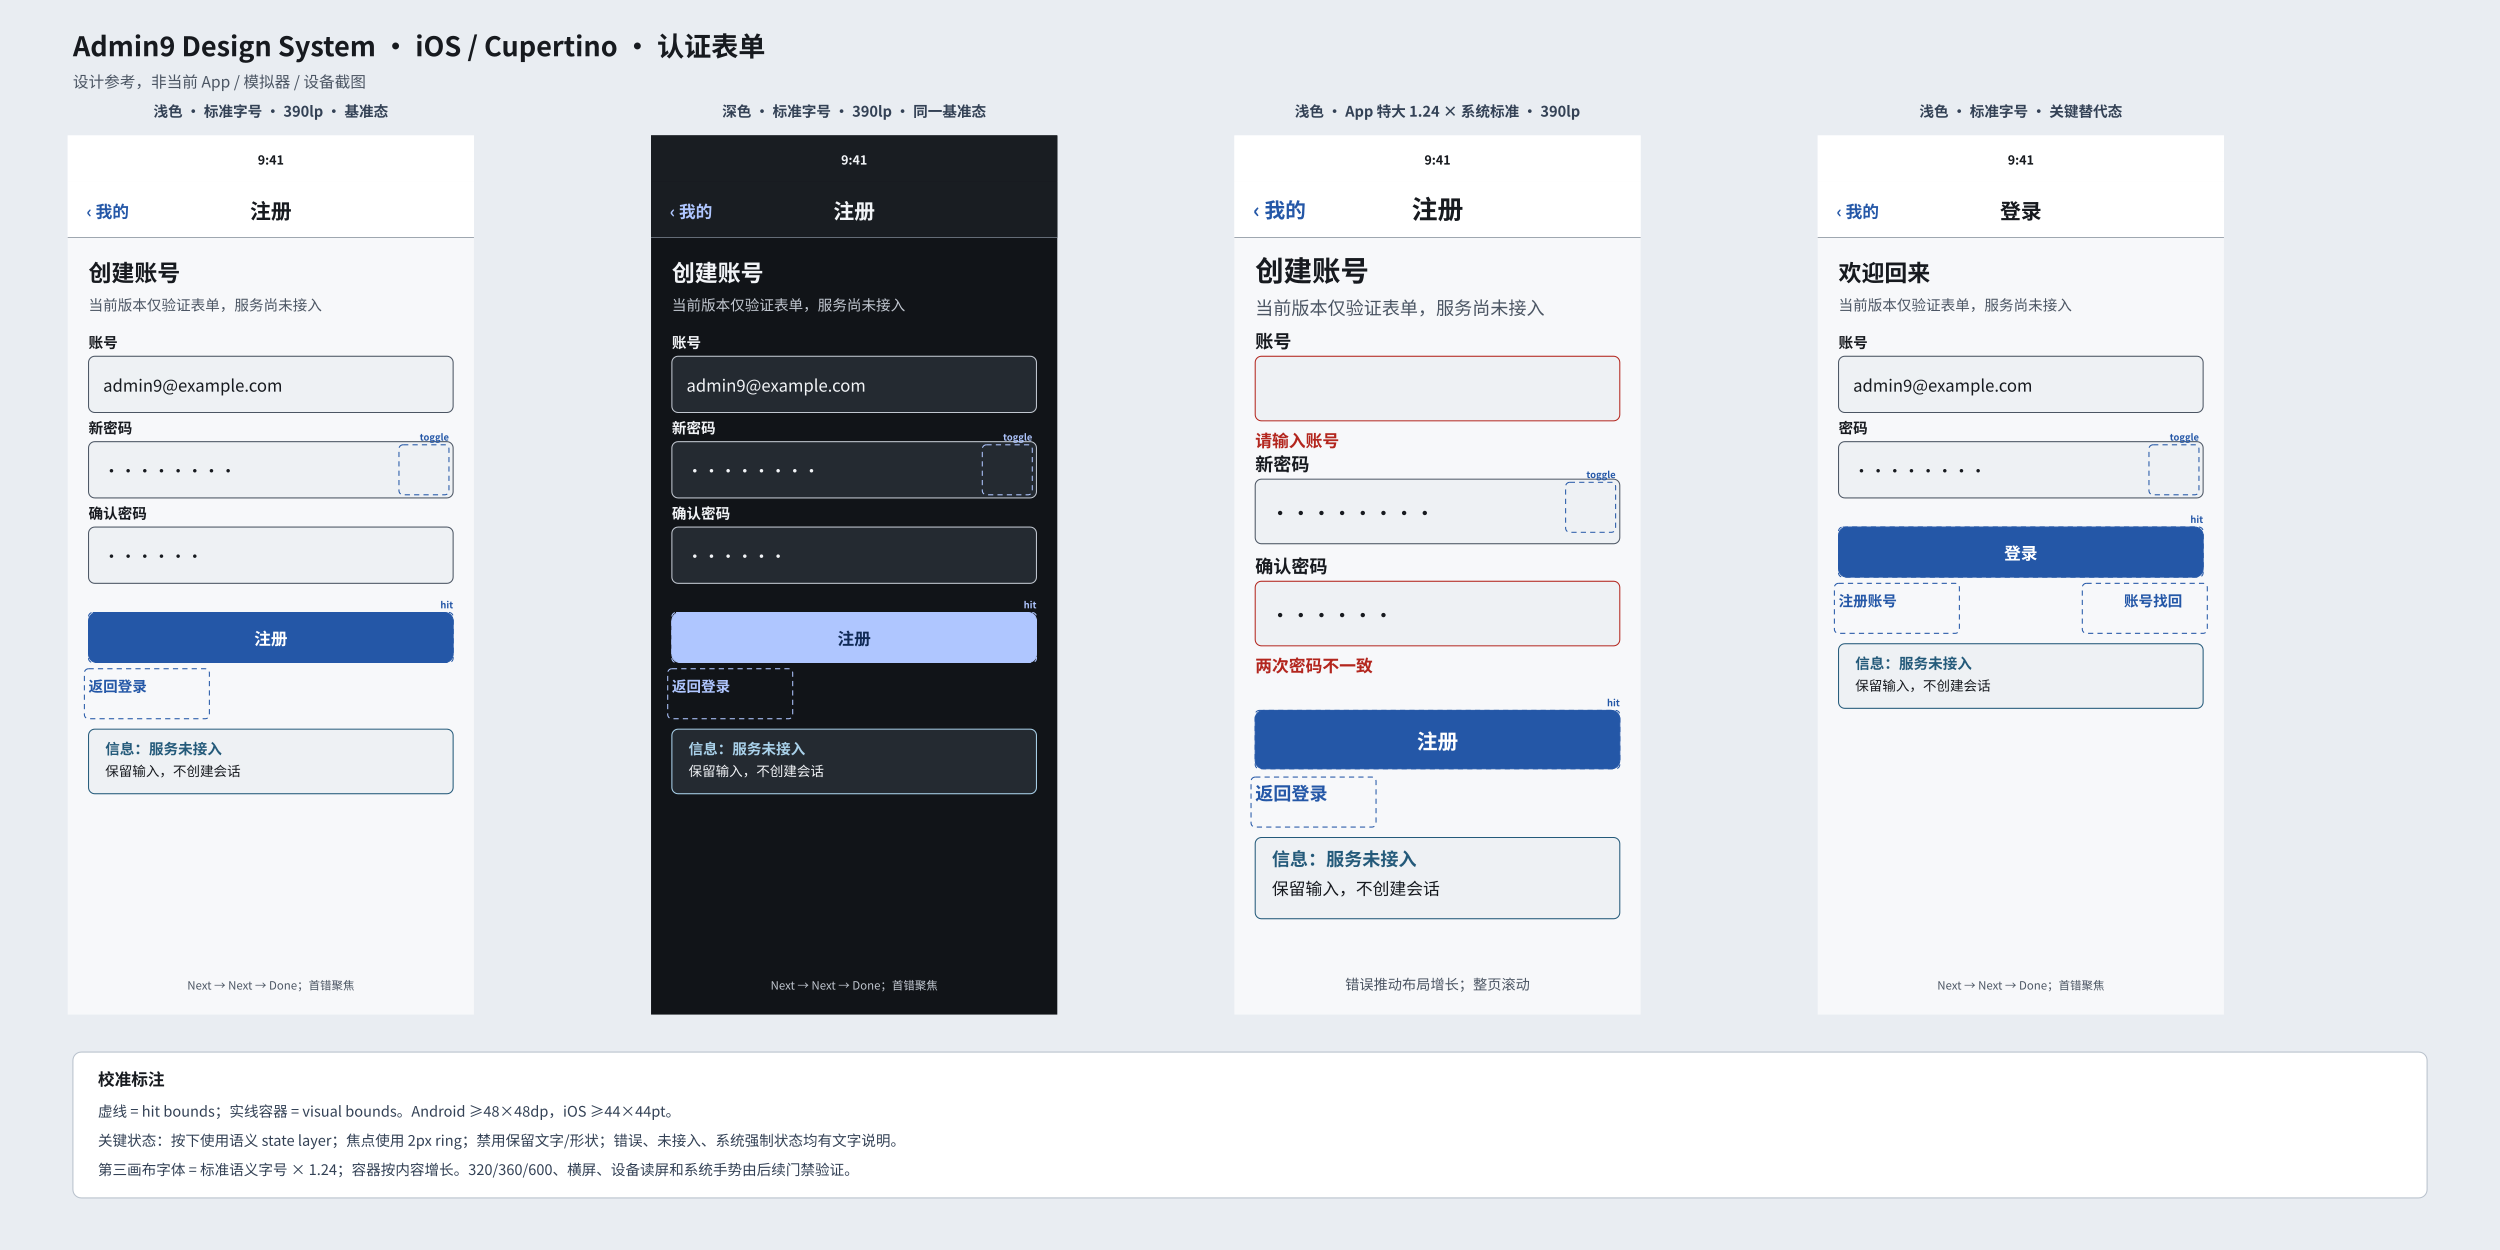
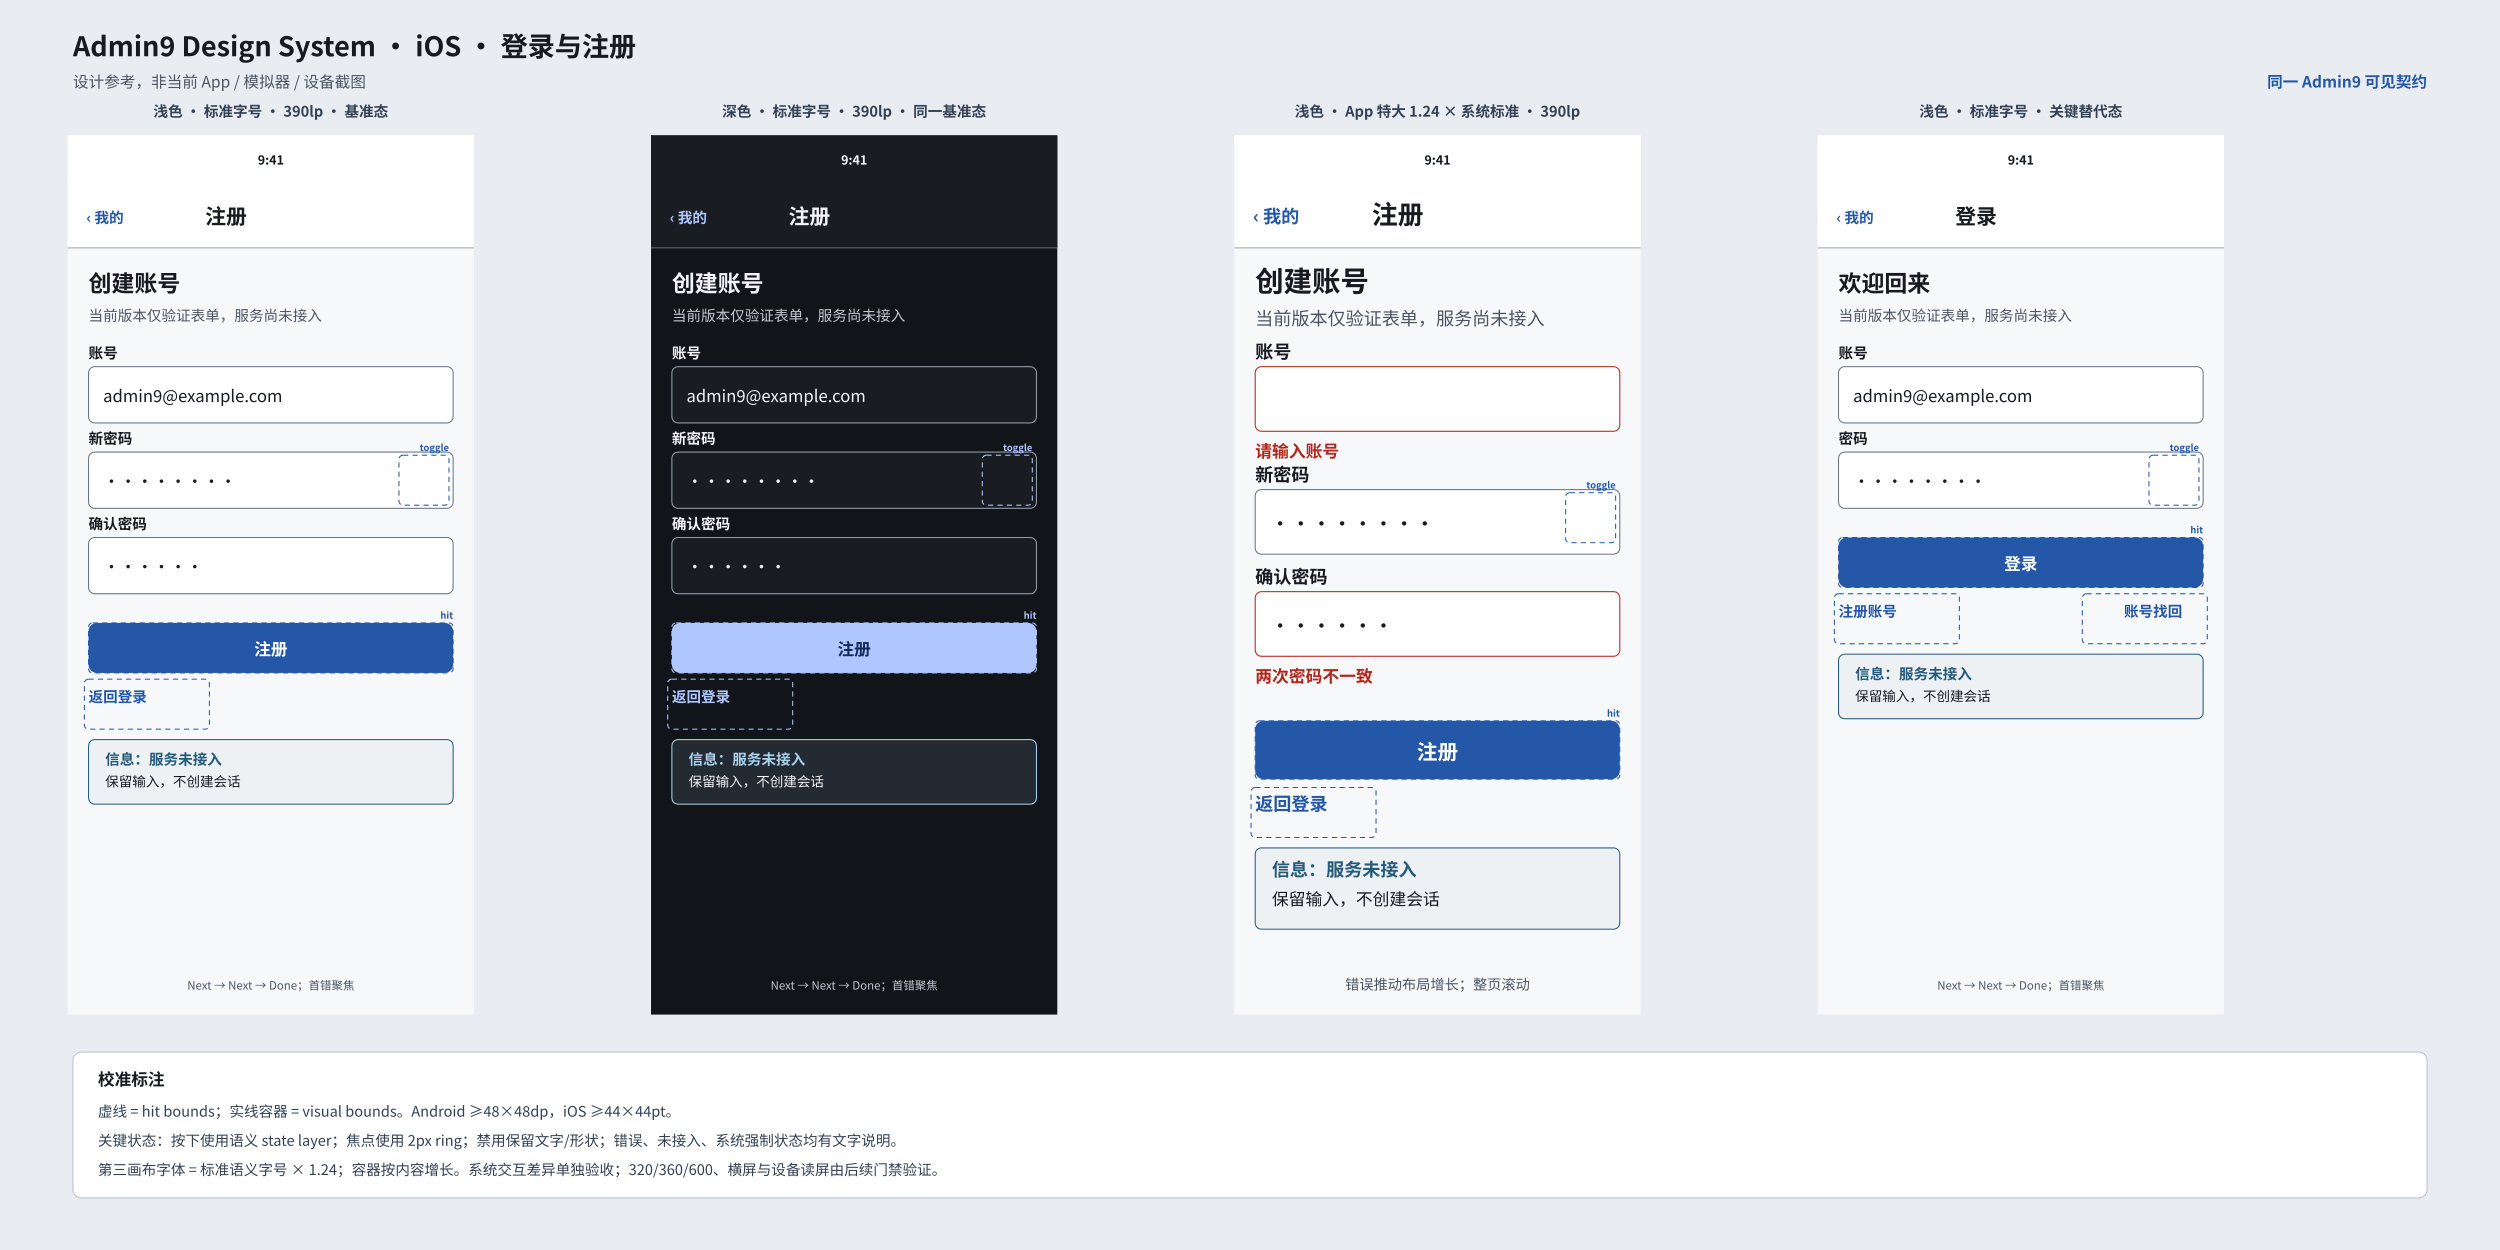
<svg xmlns="http://www.w3.org/2000/svg" width="2400" height="1200" viewBox="0 0 2400 1200">
  <rect x="0" y="0" width="2400" height="1200" rx="0" fill="#E9EDF2" stroke="none" />
-   <text x="70" y="54" font-size="26" font-weight="750" fill="#171A1F" text-anchor="start" font-family="-apple-system,BlinkMacSystemFont,'Noto Sans CJK SC','PingFang SC',Arial,sans-serif">Admin9 Design System · iOS / Cupertino · 认证表单</text>
+   <text x="70" y="54" font-size="26" font-weight="750" fill="#171A1F" text-anchor="start" font-family="-apple-system,BlinkMacSystemFont,'Noto Sans CJK SC','PingFang SC',Arial,sans-serif">Admin9 Design System · iOS · 登录与注册</text>
  <text x="70" y="84" font-size="15" font-weight="500" fill="#4B5563" text-anchor="start" font-family="-apple-system,BlinkMacSystemFont,'Noto Sans CJK SC','PingFang SC',Arial,sans-serif">设计参考，非当前 App / 模拟器 / 设备截图</text>
+   <text x="2330" y="84" font-size="15" font-weight="650" fill="#2457A7" text-anchor="end" font-family="-apple-system,BlinkMacSystemFont,'Noto Sans CJK SC','PingFang SC',Arial,sans-serif">同一 Admin9 可见契约</text>
  <text x="260" y="112" font-size="14" font-weight="650" fill="#334155" text-anchor="middle" font-family="-apple-system,BlinkMacSystemFont,'Noto Sans CJK SC','PingFang SC',Arial,sans-serif">浅色 · 标准字号 · 390lp · 基准态</text>
  <g transform="translate(65,130)">
    <rect x="0" y="0" width="390" height="844" rx="0" fill="#F7F8FA" stroke="none" />
    <rect x="0" y="0" width="390" height="44" rx="0" fill="#FFFFFF" stroke="none" />
    <text x="195" y="28" font-size="12" font-weight="600" fill="#171A1F" text-anchor="middle" font-family="-apple-system,BlinkMacSystemFont,'Noto Sans CJK SC','PingFang SC',Arial,sans-serif">9:41</text>
-     <rect x="0" y="44" width="390" height="54" rx="0" fill="#FFFFFF" stroke="none" />
-     <text x="18" y="79" font-size="16" font-weight="600" fill="#2457A7" text-anchor="start" font-family="-apple-system,BlinkMacSystemFont,'Noto Sans CJK SC','PingFang SC',Arial,sans-serif">‹ 我的</text>
-     <text x="195" y="80" font-size="20" font-weight="700" fill="#171A1F" text-anchor="middle" font-family="-apple-system,BlinkMacSystemFont,'Noto Sans CJK SC','PingFang SC',Arial,sans-serif">注册</text>
-     <line x1="0" y1="98" x2="390" y2="98" stroke="#687482" stroke-width="0.6" />
-     <text x="20" y="140" font-size="22" font-weight="700" fill="#171A1F" text-anchor="start" font-family="-apple-system,BlinkMacSystemFont,'Noto Sans CJK SC','PingFang SC',Arial,sans-serif">创建账号</text>
-     <text x="20" y="168" font-size="14" font-weight="400" fill="#4B5563" text-anchor="start" font-family="-apple-system,BlinkMacSystemFont,'Noto Sans CJK SC','PingFang SC',Arial,sans-serif">当前版本仅验证表单，服务尚未接入</text>
-     <text x="20" y="204" font-size="14" font-weight="600" fill="#171A1F" text-anchor="start" font-family="-apple-system,BlinkMacSystemFont,'Noto Sans CJK SC','PingFang SC',Arial,sans-serif">账号</text>
-     <rect x="20" y="212" width="350" height="54" rx="6" fill="#EEF1F4" stroke="#4B5563" />
-     <text x="34" y="246" font-size="16" font-weight="400" fill="#171A1F" text-anchor="start" font-family="-apple-system,BlinkMacSystemFont,'Noto Sans CJK SC','PingFang SC',Arial,sans-serif">admin9@example.com</text>
-     <text x="20" y="286" font-size="14" font-weight="600" fill="#171A1F" text-anchor="start" font-family="-apple-system,BlinkMacSystemFont,'Noto Sans CJK SC','PingFang SC',Arial,sans-serif">新密码</text>
-     <rect x="20" y="294" width="350" height="54" rx="6" fill="#EEF1F4" stroke="#4B5563" />
-     <text x="34" y="328" font-size="16" font-weight="400" fill="#171A1F" text-anchor="start" font-family="-apple-system,BlinkMacSystemFont,'Noto Sans CJK SC','PingFang SC',Arial,sans-serif">••••••••</text>
-     <rect x="318" y="297" width="48" height="48" rx="4" fill="none" stroke="#2457A7" stroke-dasharray="5 4" />
-     <text x="366" y="293" font-size="9" font-weight="600" fill="#2457A7" text-anchor="end" font-family="-apple-system,BlinkMacSystemFont,'Noto Sans CJK SC','PingFang SC',Arial,sans-serif">toggle</text>
-     <text x="20" y="368" font-size="14" font-weight="600" fill="#171A1F" text-anchor="start" font-family="-apple-system,BlinkMacSystemFont,'Noto Sans CJK SC','PingFang SC',Arial,sans-serif">确认密码</text>
-     <rect x="20" y="376" width="350" height="54" rx="6" fill="#EEF1F4" stroke="#4B5563" />
-     <text x="34" y="410" font-size="16" font-weight="400" fill="#171A1F" text-anchor="start" font-family="-apple-system,BlinkMacSystemFont,'Noto Sans CJK SC','PingFang SC',Arial,sans-serif">••••••</text>
-     <rect x="20" y="458" width="350" height="48" rx="8" fill="#2457A7" stroke="#2457A7" />
-     <text x="195" y="489" font-size="16" font-weight="650" fill="#FFFFFF" text-anchor="middle" font-family="-apple-system,BlinkMacSystemFont,'Noto Sans CJK SC','PingFang SC',Arial,sans-serif">注册</text>
-     <rect x="20" y="458" width="350" height="48" rx="4" fill="none" stroke="#2457A7" stroke-dasharray="5 4" />
-     <text x="370" y="454" font-size="9" font-weight="600" fill="#2457A7" text-anchor="end" font-family="-apple-system,BlinkMacSystemFont,'Noto Sans CJK SC','PingFang SC',Arial,sans-serif">hit</text>
-     <text x="20" y="534" font-size="14" font-weight="600" fill="#2457A7" text-anchor="start" font-family="-apple-system,BlinkMacSystemFont,'Noto Sans CJK SC','PingFang SC',Arial,sans-serif">返回登录</text>
-     <rect x="16" y="512" width="120" height="48" rx="4" fill="none" stroke="#2457A7" stroke-dasharray="5 4" />
-     <rect x="20" y="570" width="350" height="62" rx="6" fill="#EEF1F4" stroke="#245A7A" />
-     <text x="36" y="594" font-size="14" font-weight="700" fill="#245A7A" text-anchor="start" font-family="-apple-system,BlinkMacSystemFont,'Noto Sans CJK SC','PingFang SC',Arial,sans-serif">信息：服务未接入</text>
-     <text x="36" y="615" font-size="13" font-weight="400" fill="#171A1F" text-anchor="start" font-family="-apple-system,BlinkMacSystemFont,'Noto Sans CJK SC','PingFang SC',Arial,sans-serif">保留输入，不创建会话</text>
+     <rect x="0" y="44" width="390" height="64" rx="0" fill="#FFFFFF" stroke="none" />
+     <text x="18" y="84" font-size="14" font-weight="650" fill="#2457A7" text-anchor="start" font-family="-apple-system,BlinkMacSystemFont,'Noto Sans CJK SC','PingFang SC',Arial,sans-serif">‹ 我的</text>
+     <text x="132" y="85" font-size="20" font-weight="700" fill="#171A1F" text-anchor="start" font-family="-apple-system,BlinkMacSystemFont,'Noto Sans CJK SC','PingFang SC',Arial,sans-serif">注册</text>
+     <line x1="0" y1="108" x2="390" y2="108" stroke="#687482" stroke-width="0.6" />
+     <text x="20" y="150" font-size="22" font-weight="700" fill="#171A1F" text-anchor="start" font-family="-apple-system,BlinkMacSystemFont,'Noto Sans CJK SC','PingFang SC',Arial,sans-serif">创建账号</text>
+     <text x="20" y="178" font-size="14" font-weight="400" fill="#4B5563" text-anchor="start" font-family="-apple-system,BlinkMacSystemFont,'Noto Sans CJK SC','PingFang SC',Arial,sans-serif">当前版本仅验证表单，服务尚未接入</text>
+     <text x="20" y="214" font-size="14" font-weight="600" fill="#171A1F" text-anchor="start" font-family="-apple-system,BlinkMacSystemFont,'Noto Sans CJK SC','PingFang SC',Arial,sans-serif">账号</text>
+     <rect x="20" y="222" width="350" height="54" rx="6" fill="#FFFFFF" stroke="#687482" />
+     <text x="34" y="256" font-size="16" font-weight="400" fill="#171A1F" text-anchor="start" font-family="-apple-system,BlinkMacSystemFont,'Noto Sans CJK SC','PingFang SC',Arial,sans-serif">admin9@example.com</text>
+     <text x="20" y="296" font-size="14" font-weight="600" fill="#171A1F" text-anchor="start" font-family="-apple-system,BlinkMacSystemFont,'Noto Sans CJK SC','PingFang SC',Arial,sans-serif">新密码</text>
+     <rect x="20" y="304" width="350" height="54" rx="6" fill="#FFFFFF" stroke="#687482" />
+     <text x="34" y="338" font-size="16" font-weight="400" fill="#171A1F" text-anchor="start" font-family="-apple-system,BlinkMacSystemFont,'Noto Sans CJK SC','PingFang SC',Arial,sans-serif">••••••••</text>
+     <rect x="318" y="307" width="48" height="48" rx="4" fill="none" stroke="#2457A7" stroke-dasharray="5 4" />
+     <text x="366" y="303" font-size="9" font-weight="600" fill="#2457A7" text-anchor="end" font-family="-apple-system,BlinkMacSystemFont,'Noto Sans CJK SC','PingFang SC',Arial,sans-serif">toggle</text>
+     <text x="20" y="378" font-size="14" font-weight="600" fill="#171A1F" text-anchor="start" font-family="-apple-system,BlinkMacSystemFont,'Noto Sans CJK SC','PingFang SC',Arial,sans-serif">确认密码</text>
+     <rect x="20" y="386" width="350" height="54" rx="6" fill="#FFFFFF" stroke="#687482" />
+     <text x="34" y="420" font-size="16" font-weight="400" fill="#171A1F" text-anchor="start" font-family="-apple-system,BlinkMacSystemFont,'Noto Sans CJK SC','PingFang SC',Arial,sans-serif">••••••</text>
+     <rect x="20" y="468" width="350" height="48" rx="8" fill="#2457A7" stroke="none" />
+     <text x="195" y="499" font-size="16" font-weight="650" fill="#FFFFFF" text-anchor="middle" font-family="-apple-system,BlinkMacSystemFont,'Noto Sans CJK SC','PingFang SC',Arial,sans-serif">注册</text>
+     <rect x="20" y="468" width="350" height="48" rx="4" fill="none" stroke="#2457A7" stroke-dasharray="5 4" />
+     <text x="370" y="464" font-size="9" font-weight="600" fill="#2457A7" text-anchor="end" font-family="-apple-system,BlinkMacSystemFont,'Noto Sans CJK SC','PingFang SC',Arial,sans-serif">hit</text>
+     <text x="20" y="544" font-size="14" font-weight="600" fill="#2457A7" text-anchor="start" font-family="-apple-system,BlinkMacSystemFont,'Noto Sans CJK SC','PingFang SC',Arial,sans-serif">返回登录</text>
+     <rect x="16" y="522" width="120" height="48" rx="4" fill="none" stroke="#2457A7" stroke-dasharray="5 4" />
+     <rect x="20" y="580" width="350" height="62" rx="6" fill="#EEF1F4" stroke="#245A7A" />
+     <text x="36" y="604" font-size="14" font-weight="700" fill="#245A7A" text-anchor="start" font-family="-apple-system,BlinkMacSystemFont,'Noto Sans CJK SC','PingFang SC',Arial,sans-serif">信息：服务未接入</text>
+     <text x="36" y="625" font-size="13" font-weight="400" fill="#171A1F" text-anchor="start" font-family="-apple-system,BlinkMacSystemFont,'Noto Sans CJK SC','PingFang SC',Arial,sans-serif">保留输入，不创建会话</text>
    <text x="195" y="820" font-size="11" font-weight="500" fill="#4B5563" text-anchor="middle" font-family="-apple-system,BlinkMacSystemFont,'Noto Sans CJK SC','PingFang SC',Arial,sans-serif">Next → Next → Done；首错聚焦</text>
  </g>
  <text x="820" y="112" font-size="14" font-weight="650" fill="#334155" text-anchor="middle" font-family="-apple-system,BlinkMacSystemFont,'Noto Sans CJK SC','PingFang SC',Arial,sans-serif">深色 · 标准字号 · 390lp · 同一基准态</text>
  <g transform="translate(625,130)">
    <rect x="0" y="0" width="390" height="844" rx="0" fill="#111418" stroke="none" />
    <rect x="0" y="0" width="390" height="44" rx="0" fill="#191D22" stroke="none" />
    <text x="195" y="28" font-size="12" font-weight="600" fill="#F2F4F7" text-anchor="middle" font-family="-apple-system,BlinkMacSystemFont,'Noto Sans CJK SC','PingFang SC',Arial,sans-serif">9:41</text>
-     <rect x="0" y="44" width="390" height="54" rx="0" fill="#191D22" stroke="none" />
-     <text x="18" y="79" font-size="16" font-weight="600" fill="#AFC6FF" text-anchor="start" font-family="-apple-system,BlinkMacSystemFont,'Noto Sans CJK SC','PingFang SC',Arial,sans-serif">‹ 我的</text>
-     <text x="195" y="80" font-size="20" font-weight="700" fill="#F2F4F7" text-anchor="middle" font-family="-apple-system,BlinkMacSystemFont,'Noto Sans CJK SC','PingFang SC',Arial,sans-serif">注册</text>
-     <line x1="0" y1="98" x2="390" y2="98" stroke="#929EAC" stroke-width="0.6" />
-     <text x="20" y="140" font-size="22" font-weight="700" fill="#F2F4F7" text-anchor="start" font-family="-apple-system,BlinkMacSystemFont,'Noto Sans CJK SC','PingFang SC',Arial,sans-serif">创建账号</text>
-     <text x="20" y="168" font-size="14" font-weight="400" fill="#C1C7D0" text-anchor="start" font-family="-apple-system,BlinkMacSystemFont,'Noto Sans CJK SC','PingFang SC',Arial,sans-serif">当前版本仅验证表单，服务尚未接入</text>
-     <text x="20" y="204" font-size="14" font-weight="600" fill="#F2F4F7" text-anchor="start" font-family="-apple-system,BlinkMacSystemFont,'Noto Sans CJK SC','PingFang SC',Arial,sans-serif">账号</text>
-     <rect x="20" y="212" width="350" height="54" rx="6" fill="#242A31" stroke="#C1C7D0" />
-     <text x="34" y="246" font-size="16" font-weight="400" fill="#F2F4F7" text-anchor="start" font-family="-apple-system,BlinkMacSystemFont,'Noto Sans CJK SC','PingFang SC',Arial,sans-serif">admin9@example.com</text>
-     <text x="20" y="286" font-size="14" font-weight="600" fill="#F2F4F7" text-anchor="start" font-family="-apple-system,BlinkMacSystemFont,'Noto Sans CJK SC','PingFang SC',Arial,sans-serif">新密码</text>
-     <rect x="20" y="294" width="350" height="54" rx="6" fill="#242A31" stroke="#C1C7D0" />
-     <text x="34" y="328" font-size="16" font-weight="400" fill="#F2F4F7" text-anchor="start" font-family="-apple-system,BlinkMacSystemFont,'Noto Sans CJK SC','PingFang SC',Arial,sans-serif">••••••••</text>
-     <rect x="318" y="297" width="48" height="48" rx="4" fill="none" stroke="#AFC6FF" stroke-dasharray="5 4" />
-     <text x="366" y="293" font-size="9" font-weight="600" fill="#AFC6FF" text-anchor="end" font-family="-apple-system,BlinkMacSystemFont,'Noto Sans CJK SC','PingFang SC',Arial,sans-serif">toggle</text>
-     <text x="20" y="368" font-size="14" font-weight="600" fill="#F2F4F7" text-anchor="start" font-family="-apple-system,BlinkMacSystemFont,'Noto Sans CJK SC','PingFang SC',Arial,sans-serif">确认密码</text>
-     <rect x="20" y="376" width="350" height="54" rx="6" fill="#242A31" stroke="#C1C7D0" />
-     <text x="34" y="410" font-size="16" font-weight="400" fill="#F2F4F7" text-anchor="start" font-family="-apple-system,BlinkMacSystemFont,'Noto Sans CJK SC','PingFang SC',Arial,sans-serif">••••••</text>
-     <rect x="20" y="458" width="350" height="48" rx="8" fill="#AFC6FF" stroke="#AFC6FF" />
-     <text x="195" y="489" font-size="16" font-weight="650" fill="#102A56" text-anchor="middle" font-family="-apple-system,BlinkMacSystemFont,'Noto Sans CJK SC','PingFang SC',Arial,sans-serif">注册</text>
-     <rect x="20" y="458" width="350" height="48" rx="4" fill="none" stroke="#AFC6FF" stroke-dasharray="5 4" />
-     <text x="370" y="454" font-size="9" font-weight="600" fill="#AFC6FF" text-anchor="end" font-family="-apple-system,BlinkMacSystemFont,'Noto Sans CJK SC','PingFang SC',Arial,sans-serif">hit</text>
-     <text x="20" y="534" font-size="14" font-weight="600" fill="#AFC6FF" text-anchor="start" font-family="-apple-system,BlinkMacSystemFont,'Noto Sans CJK SC','PingFang SC',Arial,sans-serif">返回登录</text>
-     <rect x="16" y="512" width="120" height="48" rx="4" fill="none" stroke="#AFC6FF" stroke-dasharray="5 4" />
-     <rect x="20" y="570" width="350" height="62" rx="6" fill="#242A31" stroke="#A9D1EA" />
-     <text x="36" y="594" font-size="14" font-weight="700" fill="#A9D1EA" text-anchor="start" font-family="-apple-system,BlinkMacSystemFont,'Noto Sans CJK SC','PingFang SC',Arial,sans-serif">信息：服务未接入</text>
-     <text x="36" y="615" font-size="13" font-weight="400" fill="#F2F4F7" text-anchor="start" font-family="-apple-system,BlinkMacSystemFont,'Noto Sans CJK SC','PingFang SC',Arial,sans-serif">保留输入，不创建会话</text>
+     <rect x="0" y="44" width="390" height="64" rx="0" fill="#191D22" stroke="none" />
+     <text x="18" y="84" font-size="14" font-weight="650" fill="#AFC6FF" text-anchor="start" font-family="-apple-system,BlinkMacSystemFont,'Noto Sans CJK SC','PingFang SC',Arial,sans-serif">‹ 我的</text>
+     <text x="132" y="85" font-size="20" font-weight="700" fill="#F2F4F7" text-anchor="start" font-family="-apple-system,BlinkMacSystemFont,'Noto Sans CJK SC','PingFang SC',Arial,sans-serif">注册</text>
+     <line x1="0" y1="108" x2="390" y2="108" stroke="#929EAC" stroke-width="0.6" />
+     <text x="20" y="150" font-size="22" font-weight="700" fill="#F2F4F7" text-anchor="start" font-family="-apple-system,BlinkMacSystemFont,'Noto Sans CJK SC','PingFang SC',Arial,sans-serif">创建账号</text>
+     <text x="20" y="178" font-size="14" font-weight="400" fill="#C1C7D0" text-anchor="start" font-family="-apple-system,BlinkMacSystemFont,'Noto Sans CJK SC','PingFang SC',Arial,sans-serif">当前版本仅验证表单，服务尚未接入</text>
+     <text x="20" y="214" font-size="14" font-weight="600" fill="#F2F4F7" text-anchor="start" font-family="-apple-system,BlinkMacSystemFont,'Noto Sans CJK SC','PingFang SC',Arial,sans-serif">账号</text>
+     <rect x="20" y="222" width="350" height="54" rx="6" fill="#191D22" stroke="#929EAC" />
+     <text x="34" y="256" font-size="16" font-weight="400" fill="#F2F4F7" text-anchor="start" font-family="-apple-system,BlinkMacSystemFont,'Noto Sans CJK SC','PingFang SC',Arial,sans-serif">admin9@example.com</text>
+     <text x="20" y="296" font-size="14" font-weight="600" fill="#F2F4F7" text-anchor="start" font-family="-apple-system,BlinkMacSystemFont,'Noto Sans CJK SC','PingFang SC',Arial,sans-serif">新密码</text>
+     <rect x="20" y="304" width="350" height="54" rx="6" fill="#191D22" stroke="#929EAC" />
+     <text x="34" y="338" font-size="16" font-weight="400" fill="#F2F4F7" text-anchor="start" font-family="-apple-system,BlinkMacSystemFont,'Noto Sans CJK SC','PingFang SC',Arial,sans-serif">••••••••</text>
+     <rect x="318" y="307" width="48" height="48" rx="4" fill="none" stroke="#AFC6FF" stroke-dasharray="5 4" />
+     <text x="366" y="303" font-size="9" font-weight="600" fill="#AFC6FF" text-anchor="end" font-family="-apple-system,BlinkMacSystemFont,'Noto Sans CJK SC','PingFang SC',Arial,sans-serif">toggle</text>
+     <text x="20" y="378" font-size="14" font-weight="600" fill="#F2F4F7" text-anchor="start" font-family="-apple-system,BlinkMacSystemFont,'Noto Sans CJK SC','PingFang SC',Arial,sans-serif">确认密码</text>
+     <rect x="20" y="386" width="350" height="54" rx="6" fill="#191D22" stroke="#929EAC" />
+     <text x="34" y="420" font-size="16" font-weight="400" fill="#F2F4F7" text-anchor="start" font-family="-apple-system,BlinkMacSystemFont,'Noto Sans CJK SC','PingFang SC',Arial,sans-serif">••••••</text>
+     <rect x="20" y="468" width="350" height="48" rx="8" fill="#AFC6FF" stroke="none" />
+     <text x="195" y="499" font-size="16" font-weight="650" fill="#102A56" text-anchor="middle" font-family="-apple-system,BlinkMacSystemFont,'Noto Sans CJK SC','PingFang SC',Arial,sans-serif">注册</text>
+     <rect x="20" y="468" width="350" height="48" rx="4" fill="none" stroke="#AFC6FF" stroke-dasharray="5 4" />
+     <text x="370" y="464" font-size="9" font-weight="600" fill="#AFC6FF" text-anchor="end" font-family="-apple-system,BlinkMacSystemFont,'Noto Sans CJK SC','PingFang SC',Arial,sans-serif">hit</text>
+     <text x="20" y="544" font-size="14" font-weight="600" fill="#AFC6FF" text-anchor="start" font-family="-apple-system,BlinkMacSystemFont,'Noto Sans CJK SC','PingFang SC',Arial,sans-serif">返回登录</text>
+     <rect x="16" y="522" width="120" height="48" rx="4" fill="none" stroke="#AFC6FF" stroke-dasharray="5 4" />
+     <rect x="20" y="580" width="350" height="62" rx="6" fill="#242A31" stroke="#A9D1EA" />
+     <text x="36" y="604" font-size="14" font-weight="700" fill="#A9D1EA" text-anchor="start" font-family="-apple-system,BlinkMacSystemFont,'Noto Sans CJK SC','PingFang SC',Arial,sans-serif">信息：服务未接入</text>
+     <text x="36" y="625" font-size="13" font-weight="400" fill="#F2F4F7" text-anchor="start" font-family="-apple-system,BlinkMacSystemFont,'Noto Sans CJK SC','PingFang SC',Arial,sans-serif">保留输入，不创建会话</text>
    <text x="195" y="820" font-size="11" font-weight="500" fill="#C1C7D0" text-anchor="middle" font-family="-apple-system,BlinkMacSystemFont,'Noto Sans CJK SC','PingFang SC',Arial,sans-serif">Next → Next → Done；首错聚焦</text>
  </g>
  <text x="1380" y="112" font-size="14" font-weight="650" fill="#334155" text-anchor="middle" font-family="-apple-system,BlinkMacSystemFont,'Noto Sans CJK SC','PingFang SC',Arial,sans-serif">浅色 · App 特大 1.24 × 系统标准 · 390lp</text>
  <g transform="translate(1185,130)">
    <rect x="0" y="0" width="390" height="844" rx="0" fill="#F7F8FA" stroke="none" />
    <rect x="0" y="0" width="390" height="44" rx="0" fill="#FFFFFF" stroke="none" />
    <text x="195" y="28" font-size="12" font-weight="600" fill="#171A1F" text-anchor="middle" font-family="-apple-system,BlinkMacSystemFont,'Noto Sans CJK SC','PingFang SC',Arial,sans-serif">9:41</text>
-     <rect x="0" y="44" width="390" height="54" rx="0" fill="#FFFFFF" stroke="none" />
-     <text x="18" y="79" font-size="19.84" font-weight="600" fill="#2457A7" text-anchor="start" font-family="-apple-system,BlinkMacSystemFont,'Noto Sans CJK SC','PingFang SC',Arial,sans-serif">‹ 我的</text>
-     <text x="195" y="80" font-size="24.8" font-weight="700" fill="#171A1F" text-anchor="middle" font-family="-apple-system,BlinkMacSystemFont,'Noto Sans CJK SC','PingFang SC',Arial,sans-serif">注册</text>
-     <line x1="0" y1="98" x2="390" y2="98" stroke="#687482" stroke-width="0.6" />
-     <text x="20" y="140" font-size="27.28" font-weight="700" fill="#171A1F" text-anchor="start" font-family="-apple-system,BlinkMacSystemFont,'Noto Sans CJK SC','PingFang SC',Arial,sans-serif">创建账号</text>
-     <text x="20" y="172" font-size="17.36" font-weight="400" fill="#4B5563" text-anchor="start" font-family="-apple-system,BlinkMacSystemFont,'Noto Sans CJK SC','PingFang SC',Arial,sans-serif">当前版本仅验证表单，服务尚未接入</text>
-     <text x="20" y="204" font-size="17.36" font-weight="600" fill="#171A1F" text-anchor="start" font-family="-apple-system,BlinkMacSystemFont,'Noto Sans CJK SC','PingFang SC',Arial,sans-serif">账号</text>
-     <rect x="20" y="212" width="350" height="62" rx="6" fill="#EEF1F4" stroke="#B3261E" />
-     <text x="34" y="252" font-size="19.84" font-weight="400" fill="#4B5563" text-anchor="start" font-family="-apple-system,BlinkMacSystemFont,'Noto Sans CJK SC','PingFang SC',Arial,sans-serif" />
-     <text x="20" y="299" font-size="16.12" font-weight="600" fill="#B3261E" text-anchor="start" font-family="-apple-system,BlinkMacSystemFont,'Noto Sans CJK SC','PingFang SC',Arial,sans-serif">请输入账号</text>
-     <text x="20" y="322" font-size="17.36" font-weight="600" fill="#171A1F" text-anchor="start" font-family="-apple-system,BlinkMacSystemFont,'Noto Sans CJK SC','PingFang SC',Arial,sans-serif">新密码</text>
-     <rect x="20" y="330" width="350" height="62" rx="6" fill="#EEF1F4" stroke="#4B5563" />
-     <text x="34" y="370" font-size="19.84" font-weight="400" fill="#171A1F" text-anchor="start" font-family="-apple-system,BlinkMacSystemFont,'Noto Sans CJK SC','PingFang SC',Arial,sans-serif">••••••••</text>
-     <rect x="318" y="333" width="48" height="48" rx="4" fill="none" stroke="#2457A7" stroke-dasharray="5 4" />
-     <text x="366" y="329" font-size="9" font-weight="600" fill="#2457A7" text-anchor="end" font-family="-apple-system,BlinkMacSystemFont,'Noto Sans CJK SC','PingFang SC',Arial,sans-serif">toggle</text>
-     <text x="20" y="420" font-size="17.36" font-weight="600" fill="#171A1F" text-anchor="start" font-family="-apple-system,BlinkMacSystemFont,'Noto Sans CJK SC','PingFang SC',Arial,sans-serif">确认密码</text>
-     <rect x="20" y="428" width="350" height="62" rx="6" fill="#EEF1F4" stroke="#B3261E" />
-     <text x="34" y="468" font-size="19.84" font-weight="400" fill="#171A1F" text-anchor="start" font-family="-apple-system,BlinkMacSystemFont,'Noto Sans CJK SC','PingFang SC',Arial,sans-serif">••••••</text>
-     <text x="20" y="515" font-size="16.12" font-weight="600" fill="#B3261E" text-anchor="start" font-family="-apple-system,BlinkMacSystemFont,'Noto Sans CJK SC','PingFang SC',Arial,sans-serif">两次密码不一致</text>
-     <rect x="20" y="552" width="350" height="56" rx="8" fill="#2457A7" stroke="#2457A7" />
-     <text x="195" y="589" font-size="19.84" font-weight="650" fill="#FFFFFF" text-anchor="middle" font-family="-apple-system,BlinkMacSystemFont,'Noto Sans CJK SC','PingFang SC',Arial,sans-serif">注册</text>
-     <rect x="20" y="552" width="350" height="56" rx="4" fill="none" stroke="#2457A7" stroke-dasharray="5 4" />
-     <text x="370" y="548" font-size="9" font-weight="600" fill="#2457A7" text-anchor="end" font-family="-apple-system,BlinkMacSystemFont,'Noto Sans CJK SC','PingFang SC',Arial,sans-serif">hit</text>
-     <text x="20" y="638" font-size="17.36" font-weight="600" fill="#2457A7" text-anchor="start" font-family="-apple-system,BlinkMacSystemFont,'Noto Sans CJK SC','PingFang SC',Arial,sans-serif">返回登录</text>
-     <rect x="16" y="616" width="120" height="48" rx="4" fill="none" stroke="#2457A7" stroke-dasharray="5 4" />
-     <rect x="20" y="674" width="350" height="78" rx="6" fill="#EEF1F4" stroke="#245A7A" />
-     <text x="36" y="701" font-size="17.36" font-weight="700" fill="#245A7A" text-anchor="start" font-family="-apple-system,BlinkMacSystemFont,'Noto Sans CJK SC','PingFang SC',Arial,sans-serif">信息：服务未接入</text>
-     <text x="36" y="729" font-size="16.12" font-weight="400" fill="#171A1F" text-anchor="start" font-family="-apple-system,BlinkMacSystemFont,'Noto Sans CJK SC','PingFang SC',Arial,sans-serif">保留输入，不创建会话</text>
+     <rect x="0" y="44" width="390" height="64" rx="0" fill="#FFFFFF" stroke="none" />
+     <text x="18" y="84" font-size="17.36" font-weight="650" fill="#2457A7" text-anchor="start" font-family="-apple-system,BlinkMacSystemFont,'Noto Sans CJK SC','PingFang SC',Arial,sans-serif">‹ 我的</text>
+     <text x="132" y="85" font-size="24.8" font-weight="700" fill="#171A1F" text-anchor="start" font-family="-apple-system,BlinkMacSystemFont,'Noto Sans CJK SC','PingFang SC',Arial,sans-serif">注册</text>
+     <line x1="0" y1="108" x2="390" y2="108" stroke="#687482" stroke-width="0.6" />
+     <text x="20" y="150" font-size="27.28" font-weight="700" fill="#171A1F" text-anchor="start" font-family="-apple-system,BlinkMacSystemFont,'Noto Sans CJK SC','PingFang SC',Arial,sans-serif">创建账号</text>
+     <text x="20" y="182" font-size="17.36" font-weight="400" fill="#4B5563" text-anchor="start" font-family="-apple-system,BlinkMacSystemFont,'Noto Sans CJK SC','PingFang SC',Arial,sans-serif">当前版本仅验证表单，服务尚未接入</text>
+     <text x="20" y="214" font-size="17.36" font-weight="600" fill="#171A1F" text-anchor="start" font-family="-apple-system,BlinkMacSystemFont,'Noto Sans CJK SC','PingFang SC',Arial,sans-serif">账号</text>
+     <rect x="20" y="222" width="350" height="62" rx="6" fill="#FFFFFF" stroke="#B3261E" />
+     <text x="34" y="262" font-size="19.84" font-weight="400" fill="#4B5563" text-anchor="start" font-family="-apple-system,BlinkMacSystemFont,'Noto Sans CJK SC','PingFang SC',Arial,sans-serif" />
+     <text x="20" y="309" font-size="16.12" font-weight="600" fill="#B3261E" text-anchor="start" font-family="-apple-system,BlinkMacSystemFont,'Noto Sans CJK SC','PingFang SC',Arial,sans-serif">请输入账号</text>
+     <text x="20" y="332" font-size="17.36" font-weight="600" fill="#171A1F" text-anchor="start" font-family="-apple-system,BlinkMacSystemFont,'Noto Sans CJK SC','PingFang SC',Arial,sans-serif">新密码</text>
+     <rect x="20" y="340" width="350" height="62" rx="6" fill="#FFFFFF" stroke="#687482" />
+     <text x="34" y="380" font-size="19.84" font-weight="400" fill="#171A1F" text-anchor="start" font-family="-apple-system,BlinkMacSystemFont,'Noto Sans CJK SC','PingFang SC',Arial,sans-serif">••••••••</text>
+     <rect x="318" y="343" width="48" height="48" rx="4" fill="none" stroke="#2457A7" stroke-dasharray="5 4" />
+     <text x="366" y="339" font-size="9" font-weight="600" fill="#2457A7" text-anchor="end" font-family="-apple-system,BlinkMacSystemFont,'Noto Sans CJK SC','PingFang SC',Arial,sans-serif">toggle</text>
+     <text x="20" y="430" font-size="17.36" font-weight="600" fill="#171A1F" text-anchor="start" font-family="-apple-system,BlinkMacSystemFont,'Noto Sans CJK SC','PingFang SC',Arial,sans-serif">确认密码</text>
+     <rect x="20" y="438" width="350" height="62" rx="6" fill="#FFFFFF" stroke="#B3261E" />
+     <text x="34" y="478" font-size="19.84" font-weight="400" fill="#171A1F" text-anchor="start" font-family="-apple-system,BlinkMacSystemFont,'Noto Sans CJK SC','PingFang SC',Arial,sans-serif">••••••</text>
+     <text x="20" y="525" font-size="16.12" font-weight="600" fill="#B3261E" text-anchor="start" font-family="-apple-system,BlinkMacSystemFont,'Noto Sans CJK SC','PingFang SC',Arial,sans-serif">两次密码不一致</text>
+     <rect x="20" y="562" width="350" height="56" rx="8" fill="#2457A7" stroke="none" />
+     <text x="195" y="599" font-size="19.84" font-weight="650" fill="#FFFFFF" text-anchor="middle" font-family="-apple-system,BlinkMacSystemFont,'Noto Sans CJK SC','PingFang SC',Arial,sans-serif">注册</text>
+     <rect x="20" y="562" width="350" height="56" rx="4" fill="none" stroke="#2457A7" stroke-dasharray="5 4" />
+     <text x="370" y="558" font-size="9" font-weight="600" fill="#2457A7" text-anchor="end" font-family="-apple-system,BlinkMacSystemFont,'Noto Sans CJK SC','PingFang SC',Arial,sans-serif">hit</text>
+     <text x="20" y="648" font-size="17.36" font-weight="600" fill="#2457A7" text-anchor="start" font-family="-apple-system,BlinkMacSystemFont,'Noto Sans CJK SC','PingFang SC',Arial,sans-serif">返回登录</text>
+     <rect x="16" y="626" width="120" height="48" rx="4" fill="none" stroke="#2457A7" stroke-dasharray="5 4" />
+     <rect x="20" y="684" width="350" height="78" rx="6" fill="#EEF1F4" stroke="#245A7A" />
+     <text x="36" y="711" font-size="17.36" font-weight="700" fill="#245A7A" text-anchor="start" font-family="-apple-system,BlinkMacSystemFont,'Noto Sans CJK SC','PingFang SC',Arial,sans-serif">信息：服务未接入</text>
+     <text x="36" y="739" font-size="16.12" font-weight="400" fill="#171A1F" text-anchor="start" font-family="-apple-system,BlinkMacSystemFont,'Noto Sans CJK SC','PingFang SC',Arial,sans-serif">保留输入，不创建会话</text>
    <text x="195" y="820" font-size="13.64" font-weight="500" fill="#4B5563" text-anchor="middle" font-family="-apple-system,BlinkMacSystemFont,'Noto Sans CJK SC','PingFang SC',Arial,sans-serif">错误推动布局增长；整页滚动</text>
  </g>
  <text x="1940" y="112" font-size="14" font-weight="650" fill="#334155" text-anchor="middle" font-family="-apple-system,BlinkMacSystemFont,'Noto Sans CJK SC','PingFang SC',Arial,sans-serif">浅色 · 标准字号 · 关键替代态</text>
  <g transform="translate(1745,130)">
    <rect x="0" y="0" width="390" height="844" rx="0" fill="#F7F8FA" stroke="none" />
    <rect x="0" y="0" width="390" height="44" rx="0" fill="#FFFFFF" stroke="none" />
    <text x="195" y="28" font-size="12" font-weight="600" fill="#171A1F" text-anchor="middle" font-family="-apple-system,BlinkMacSystemFont,'Noto Sans CJK SC','PingFang SC',Arial,sans-serif">9:41</text>
-     <rect x="0" y="44" width="390" height="54" rx="0" fill="#FFFFFF" stroke="none" />
-     <text x="18" y="79" font-size="16" font-weight="600" fill="#2457A7" text-anchor="start" font-family="-apple-system,BlinkMacSystemFont,'Noto Sans CJK SC','PingFang SC',Arial,sans-serif">‹ 我的</text>
-     <text x="195" y="80" font-size="20" font-weight="700" fill="#171A1F" text-anchor="middle" font-family="-apple-system,BlinkMacSystemFont,'Noto Sans CJK SC','PingFang SC',Arial,sans-serif">登录</text>
-     <line x1="0" y1="98" x2="390" y2="98" stroke="#687482" stroke-width="0.6" />
-     <text x="20" y="140" font-size="22" font-weight="700" fill="#171A1F" text-anchor="start" font-family="-apple-system,BlinkMacSystemFont,'Noto Sans CJK SC','PingFang SC',Arial,sans-serif">欢迎回来</text>
-     <text x="20" y="168" font-size="14" font-weight="400" fill="#4B5563" text-anchor="start" font-family="-apple-system,BlinkMacSystemFont,'Noto Sans CJK SC','PingFang SC',Arial,sans-serif">当前版本仅验证表单，服务尚未接入</text>
-     <text x="20" y="204" font-size="14" font-weight="600" fill="#171A1F" text-anchor="start" font-family="-apple-system,BlinkMacSystemFont,'Noto Sans CJK SC','PingFang SC',Arial,sans-serif">账号</text>
-     <rect x="20" y="212" width="350" height="54" rx="6" fill="#EEF1F4" stroke="#4B5563" />
-     <text x="34" y="246" font-size="16" font-weight="400" fill="#171A1F" text-anchor="start" font-family="-apple-system,BlinkMacSystemFont,'Noto Sans CJK SC','PingFang SC',Arial,sans-serif">admin9@example.com</text>
-     <text x="20" y="286" font-size="14" font-weight="600" fill="#171A1F" text-anchor="start" font-family="-apple-system,BlinkMacSystemFont,'Noto Sans CJK SC','PingFang SC',Arial,sans-serif">密码</text>
-     <rect x="20" y="294" width="350" height="54" rx="6" fill="#EEF1F4" stroke="#4B5563" />
-     <text x="34" y="328" font-size="16" font-weight="400" fill="#171A1F" text-anchor="start" font-family="-apple-system,BlinkMacSystemFont,'Noto Sans CJK SC','PingFang SC',Arial,sans-serif">••••••••</text>
-     <rect x="318" y="297" width="48" height="48" rx="4" fill="none" stroke="#2457A7" stroke-dasharray="5 4" />
-     <text x="366" y="293" font-size="9" font-weight="600" fill="#2457A7" text-anchor="end" font-family="-apple-system,BlinkMacSystemFont,'Noto Sans CJK SC','PingFang SC',Arial,sans-serif">toggle</text>
-     <rect x="20" y="376" width="350" height="48" rx="8" fill="#2457A7" stroke="#2457A7" />
-     <text x="195" y="407" font-size="16" font-weight="650" fill="#FFFFFF" text-anchor="middle" font-family="-apple-system,BlinkMacSystemFont,'Noto Sans CJK SC','PingFang SC',Arial,sans-serif">登录</text>
-     <rect x="20" y="376" width="350" height="48" rx="4" fill="none" stroke="#2457A7" stroke-dasharray="5 4" />
-     <text x="370" y="372" font-size="9" font-weight="600" fill="#2457A7" text-anchor="end" font-family="-apple-system,BlinkMacSystemFont,'Noto Sans CJK SC','PingFang SC',Arial,sans-serif">hit</text>
-     <text x="20" y="452" font-size="14" font-weight="600" fill="#2457A7" text-anchor="start" font-family="-apple-system,BlinkMacSystemFont,'Noto Sans CJK SC','PingFang SC',Arial,sans-serif">注册账号</text>
-     <text x="350" y="452" font-size="14" font-weight="600" fill="#2457A7" text-anchor="end" font-family="-apple-system,BlinkMacSystemFont,'Noto Sans CJK SC','PingFang SC',Arial,sans-serif">账号找回</text>
-     <rect x="16" y="430" width="120" height="48" rx="4" fill="none" stroke="#2457A7" stroke-dasharray="5 4" />
-     <rect x="254" y="430" width="120" height="48" rx="4" fill="none" stroke="#2457A7" stroke-dasharray="5 4" />
-     <rect x="20" y="488" width="350" height="62" rx="6" fill="#EEF1F4" stroke="#245A7A" />
-     <text x="36" y="512" font-size="14" font-weight="700" fill="#245A7A" text-anchor="start" font-family="-apple-system,BlinkMacSystemFont,'Noto Sans CJK SC','PingFang SC',Arial,sans-serif">信息：服务未接入</text>
-     <text x="36" y="533" font-size="13" font-weight="400" fill="#171A1F" text-anchor="start" font-family="-apple-system,BlinkMacSystemFont,'Noto Sans CJK SC','PingFang SC',Arial,sans-serif">保留输入，不创建会话</text>
+     <rect x="0" y="44" width="390" height="64" rx="0" fill="#FFFFFF" stroke="none" />
+     <text x="18" y="84" font-size="14" font-weight="650" fill="#2457A7" text-anchor="start" font-family="-apple-system,BlinkMacSystemFont,'Noto Sans CJK SC','PingFang SC',Arial,sans-serif">‹ 我的</text>
+     <text x="132" y="85" font-size="20" font-weight="700" fill="#171A1F" text-anchor="start" font-family="-apple-system,BlinkMacSystemFont,'Noto Sans CJK SC','PingFang SC',Arial,sans-serif">登录</text>
+     <line x1="0" y1="108" x2="390" y2="108" stroke="#687482" stroke-width="0.6" />
+     <text x="20" y="150" font-size="22" font-weight="700" fill="#171A1F" text-anchor="start" font-family="-apple-system,BlinkMacSystemFont,'Noto Sans CJK SC','PingFang SC',Arial,sans-serif">欢迎回来</text>
+     <text x="20" y="178" font-size="14" font-weight="400" fill="#4B5563" text-anchor="start" font-family="-apple-system,BlinkMacSystemFont,'Noto Sans CJK SC','PingFang SC',Arial,sans-serif">当前版本仅验证表单，服务尚未接入</text>
+     <text x="20" y="214" font-size="14" font-weight="600" fill="#171A1F" text-anchor="start" font-family="-apple-system,BlinkMacSystemFont,'Noto Sans CJK SC','PingFang SC',Arial,sans-serif">账号</text>
+     <rect x="20" y="222" width="350" height="54" rx="6" fill="#FFFFFF" stroke="#687482" />
+     <text x="34" y="256" font-size="16" font-weight="400" fill="#171A1F" text-anchor="start" font-family="-apple-system,BlinkMacSystemFont,'Noto Sans CJK SC','PingFang SC',Arial,sans-serif">admin9@example.com</text>
+     <text x="20" y="296" font-size="14" font-weight="600" fill="#171A1F" text-anchor="start" font-family="-apple-system,BlinkMacSystemFont,'Noto Sans CJK SC','PingFang SC',Arial,sans-serif">密码</text>
+     <rect x="20" y="304" width="350" height="54" rx="6" fill="#FFFFFF" stroke="#687482" />
+     <text x="34" y="338" font-size="16" font-weight="400" fill="#171A1F" text-anchor="start" font-family="-apple-system,BlinkMacSystemFont,'Noto Sans CJK SC','PingFang SC',Arial,sans-serif">••••••••</text>
+     <rect x="318" y="307" width="48" height="48" rx="4" fill="none" stroke="#2457A7" stroke-dasharray="5 4" />
+     <text x="366" y="303" font-size="9" font-weight="600" fill="#2457A7" text-anchor="end" font-family="-apple-system,BlinkMacSystemFont,'Noto Sans CJK SC','PingFang SC',Arial,sans-serif">toggle</text>
+     <rect x="20" y="386" width="350" height="48" rx="8" fill="#2457A7" stroke="none" />
+     <text x="195" y="417" font-size="16" font-weight="650" fill="#FFFFFF" text-anchor="middle" font-family="-apple-system,BlinkMacSystemFont,'Noto Sans CJK SC','PingFang SC',Arial,sans-serif">登录</text>
+     <rect x="20" y="386" width="350" height="48" rx="4" fill="none" stroke="#2457A7" stroke-dasharray="5 4" />
+     <text x="370" y="382" font-size="9" font-weight="600" fill="#2457A7" text-anchor="end" font-family="-apple-system,BlinkMacSystemFont,'Noto Sans CJK SC','PingFang SC',Arial,sans-serif">hit</text>
+     <text x="20" y="462" font-size="14" font-weight="600" fill="#2457A7" text-anchor="start" font-family="-apple-system,BlinkMacSystemFont,'Noto Sans CJK SC','PingFang SC',Arial,sans-serif">注册账号</text>
+     <text x="350" y="462" font-size="14" font-weight="600" fill="#2457A7" text-anchor="end" font-family="-apple-system,BlinkMacSystemFont,'Noto Sans CJK SC','PingFang SC',Arial,sans-serif">账号找回</text>
+     <rect x="16" y="440" width="120" height="48" rx="4" fill="none" stroke="#2457A7" stroke-dasharray="5 4" />
+     <rect x="254" y="440" width="120" height="48" rx="4" fill="none" stroke="#2457A7" stroke-dasharray="5 4" />
+     <rect x="20" y="498" width="350" height="62" rx="6" fill="#EEF1F4" stroke="#245A7A" />
+     <text x="36" y="522" font-size="14" font-weight="700" fill="#245A7A" text-anchor="start" font-family="-apple-system,BlinkMacSystemFont,'Noto Sans CJK SC','PingFang SC',Arial,sans-serif">信息：服务未接入</text>
+     <text x="36" y="543" font-size="13" font-weight="400" fill="#171A1F" text-anchor="start" font-family="-apple-system,BlinkMacSystemFont,'Noto Sans CJK SC','PingFang SC',Arial,sans-serif">保留输入，不创建会话</text>
    <text x="195" y="820" font-size="11" font-weight="500" fill="#4B5563" text-anchor="middle" font-family="-apple-system,BlinkMacSystemFont,'Noto Sans CJK SC','PingFang SC',Arial,sans-serif">Next → Next → Done；首错聚焦</text>
  </g>
  <rect x="70" y="1010" width="2260" height="140" rx="8" fill="#FFFFFF" stroke="#B8C1CC" />
  <text x="94" y="1042" font-size="16" font-weight="700" fill="#171A1F" text-anchor="start" font-family="-apple-system,BlinkMacSystemFont,'Noto Sans CJK SC','PingFang SC',Arial,sans-serif">校准标注</text>
  <text x="94" y="1072" font-size="14" font-weight="400" fill="#334155" text-anchor="start" font-family="-apple-system,BlinkMacSystemFont,'Noto Sans CJK SC','PingFang SC',Arial,sans-serif">虚线 = hit bounds；实线容器 = visual bounds。Android ≥48×48dp，iOS ≥44×44pt。</text>
  <text x="94" y="1100" font-size="14" font-weight="400" fill="#334155" text-anchor="start" font-family="-apple-system,BlinkMacSystemFont,'Noto Sans CJK SC','PingFang SC',Arial,sans-serif">关键状态：按下使用语义 state layer；焦点使用 2px ring；禁用保留文字/形状；错误、未接入、系统强制状态均有文字说明。</text>
-   <text x="94" y="1128" font-size="14" font-weight="400" fill="#334155" text-anchor="start" font-family="-apple-system,BlinkMacSystemFont,'Noto Sans CJK SC','PingFang SC',Arial,sans-serif">第三画布字体 = 标准语义字号 × 1.24；容器按内容增长。320/360/600、横屏、设备读屏和系统手势由后续门禁验证。</text>
+   <text x="94" y="1128" font-size="14" font-weight="400" fill="#334155" text-anchor="start" font-family="-apple-system,BlinkMacSystemFont,'Noto Sans CJK SC','PingFang SC',Arial,sans-serif">第三画布字体 = 标准语义字号 × 1.24；容器按内容增长。系统交互差异单独验收；320/360/600、横屏与设备读屏由后续门禁验证。</text>
</svg>
